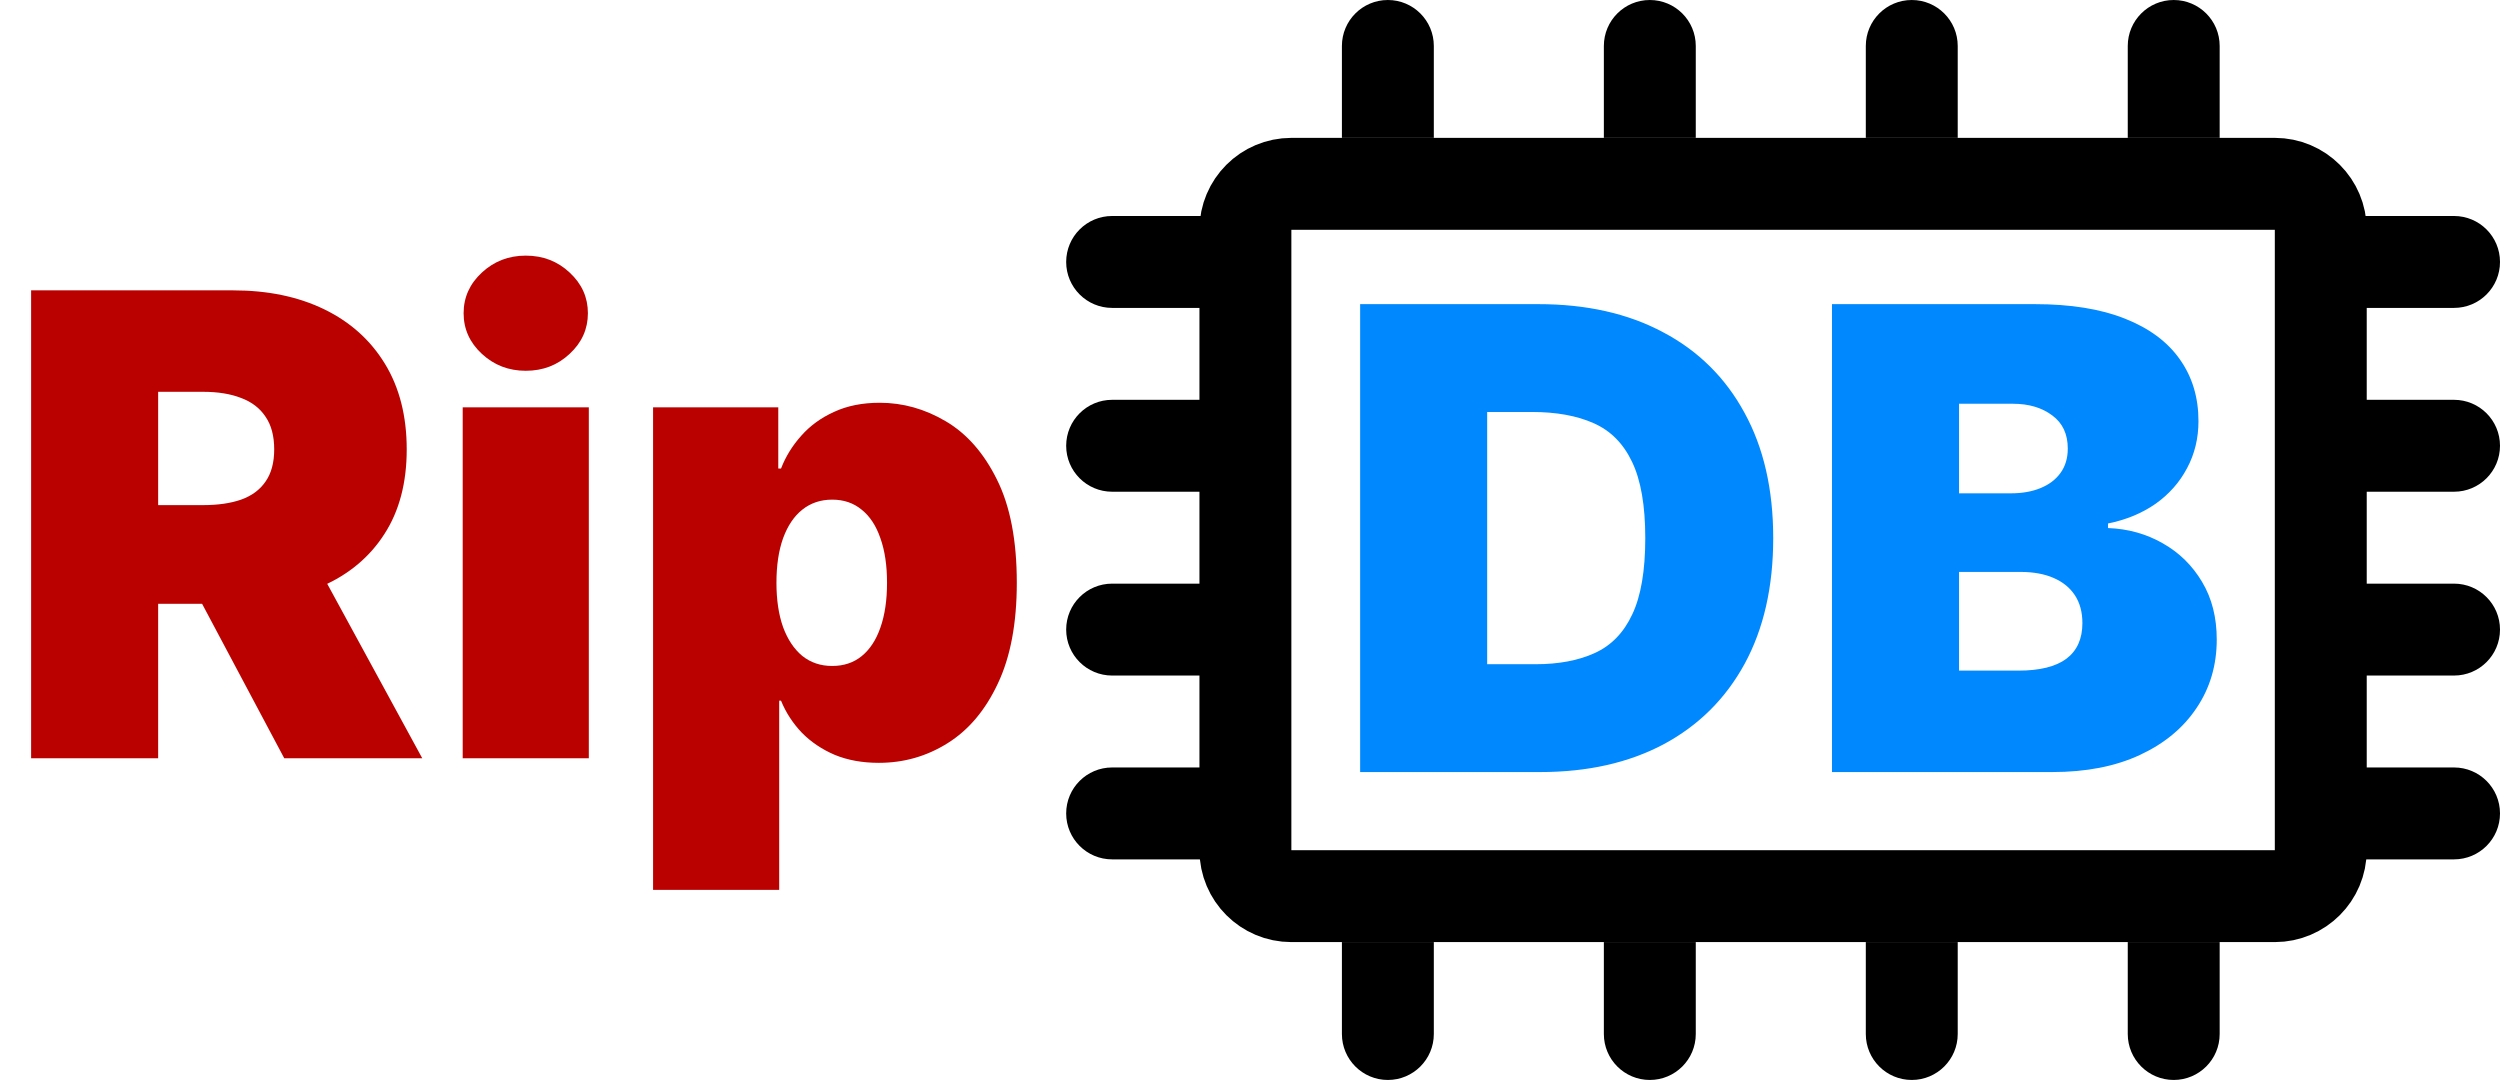
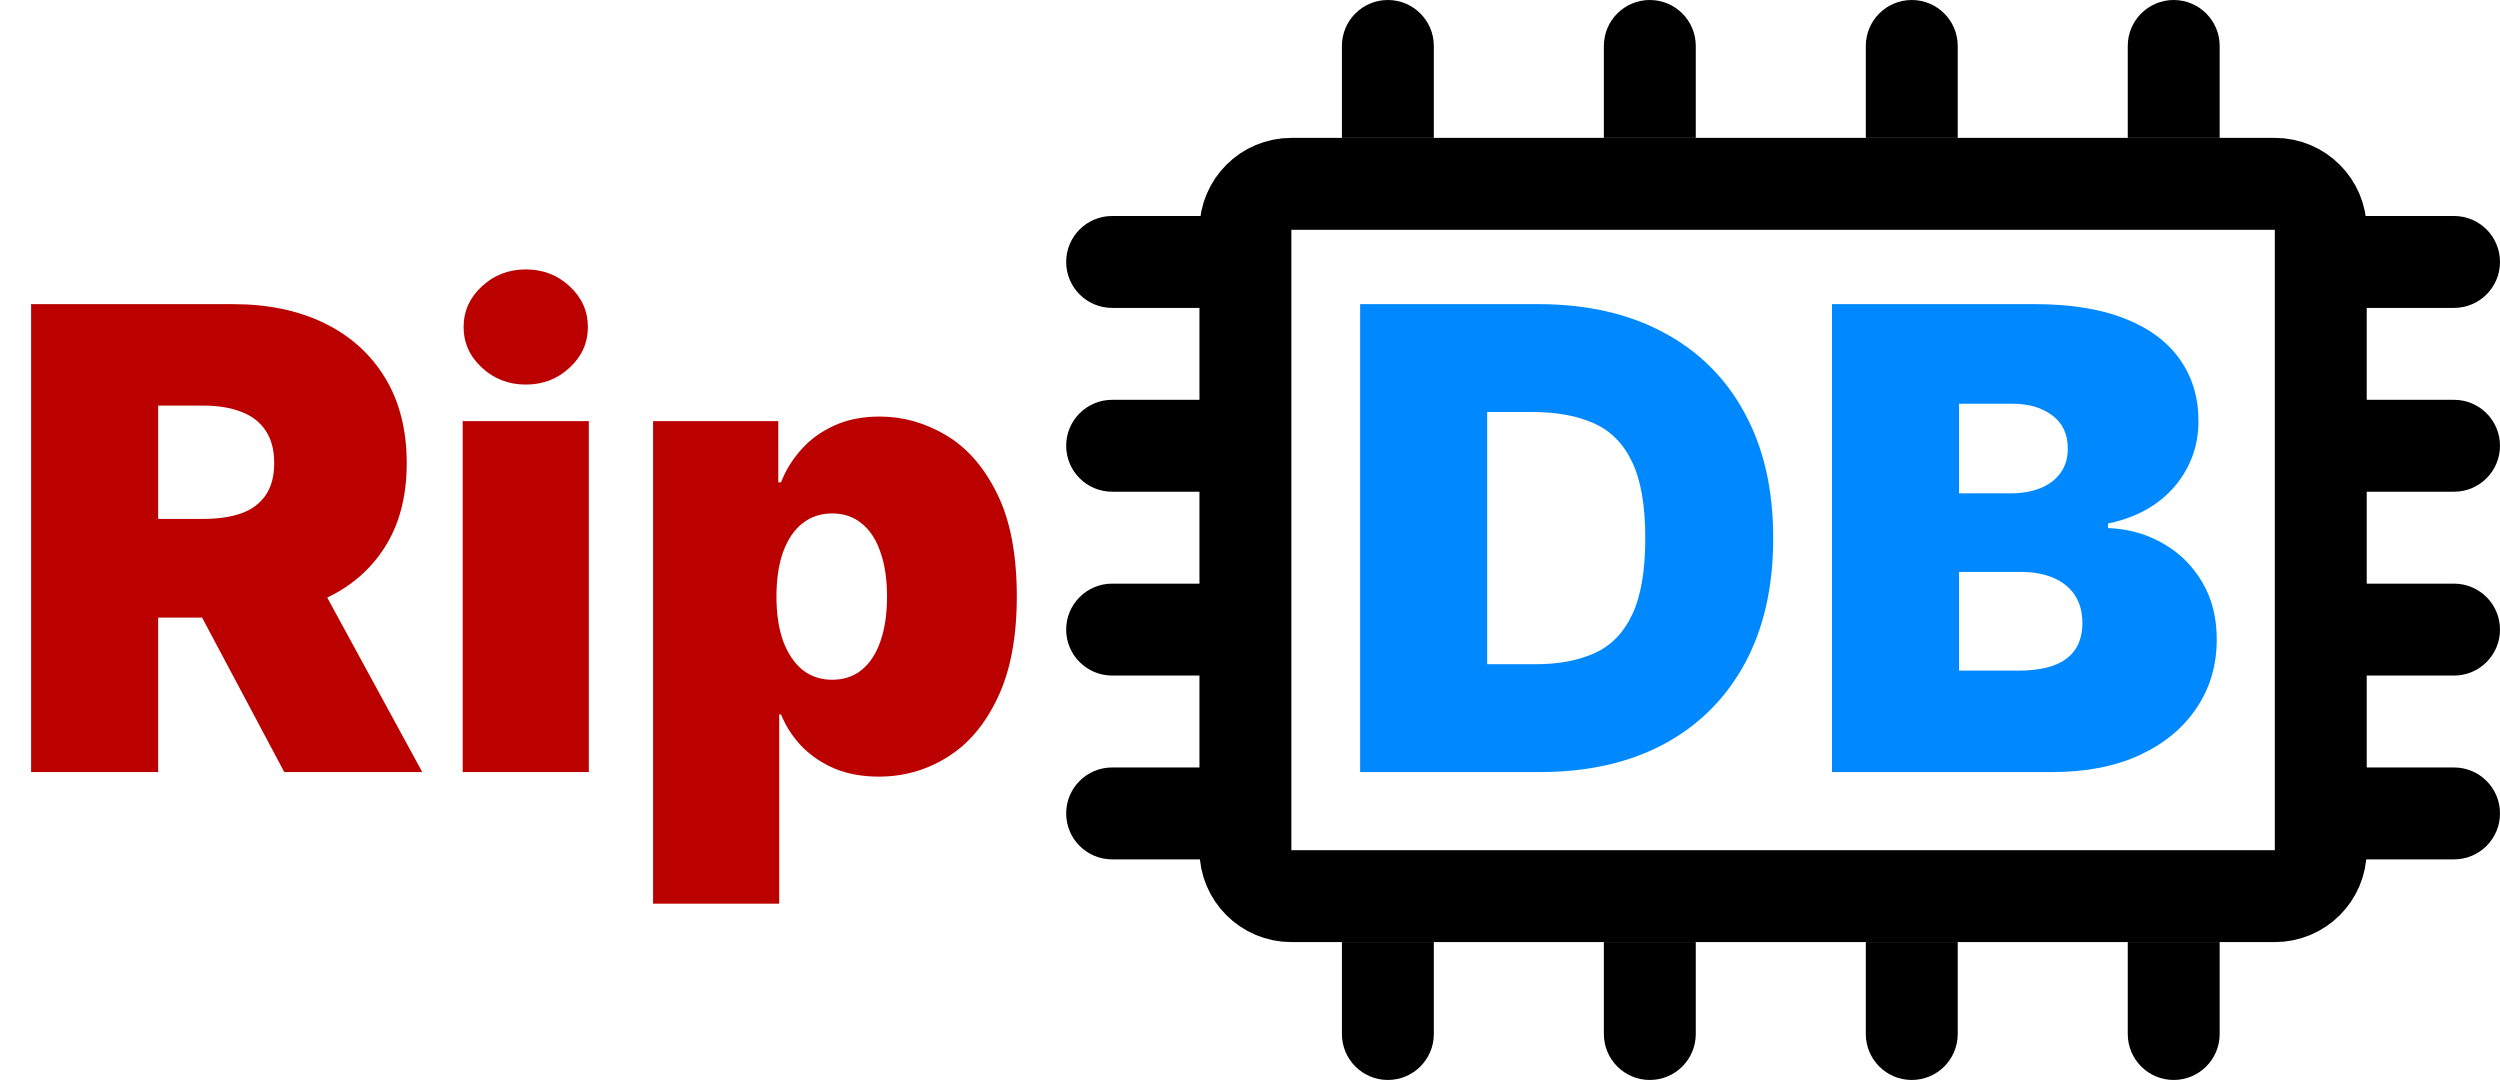
<svg xmlns="http://www.w3.org/2000/svg" width="544" height="235" viewBox="0 0 544 235" fill="none">
-   <path d="M312 10C312 4.477 307.523 -9.15369e-07 302 -6.85453e-07C296.477 -4.55538e-07 292 4.477 292 10L302 10L312 10ZM302 30L312 30L312 10L302 10L292 10L292 30L302 30Z" fill="black" />
-   <path d="M369 10C369 4.477 364.523 -7.83989e-07 359 -6.85453e-07C353.477 -5.86918e-07 349 4.477 349 10L359 10L369 10ZM359 30L369 30L369 10L359 10L349 10L349 30L359 30Z" fill="black" />
-   <path d="M426 10C426 4.477 421.523 -7.83989e-07 416 -6.85453e-07C410.477 -5.86918e-07 406 4.477 406 10L416 10L426 10ZM416 30L426 30L426 10L416 10L406 10L406 30L416 30Z" fill="black" />
-   <path d="M483 10C483 4.477 478.523 -7.83989e-07 473 -6.85453e-07C467.477 -5.86918e-07 463 4.477 463 10L473 10L483 10ZM473 30L483 30L483 10L473 10L463 10L463 30L473 30Z" fill="black" />
+   <path d="M312 10C312 4.477 307.523 -2.29916e-07 302 0C296.477 2.29916e-07 292 4.477 292 10L302 10L312 10ZM302 30L312 30L312 10L302 10L292 10L292 30L302 30Z" fill="black" />
+   <path d="M369 10C369 4.477 364.523 -9.85352e-08 359 0C353.477 9.85352e-08 349 4.477 349 10L359 10L369 10ZM359 30L369 30L369 10L359 10L349 10L349 30L359 30Z" fill="black" />
+   <path d="M426 10C426 4.477 421.523 -9.85352e-08 416 0C410.477 9.85352e-08 406 4.477 406 10L416 10L426 10ZM416 30L426 30L426 10L416 10L406 10L406 30L416 30Z" fill="black" />
+   <path d="M483 10C483 4.477 478.523 -9.85352e-08 473 0C467.477 9.85352e-08 463 4.477 463 10L473 10L483 10ZM473 30L483 30L483 10L473 10L463 10L463 30L473 30Z" fill="black" />
  <path d="M292 225C292 230.523 296.477 235 302 235C307.523 235 312 230.523 312 225L302 225L292 225ZM302 225L312 225L312 205L302 205L292 205L292 225L302 225Z" fill="black" />
  <path d="M349 225C349 230.523 353.477 235 359 235C364.523 235 369 230.523 369 225L359 225L349 225ZM359 225L369 225L369 205L359 205L349 205L349 225L359 225Z" fill="black" />
  <path d="M406 225C406 230.523 410.477 235 416 235C421.523 235 426 230.523 426 225L416 225L406 225ZM416 225L426 225L426 205L416 205L406 205L406 225L416 225Z" fill="black" />
  <path d="M463 225C463 230.523 467.477 235 473 235C478.523 235 483 230.523 483 225L473 225L463 225ZM473 225L483 225L483 205L473 205L463 205L463 225L473 225Z" fill="black" />
  <path d="M242 47C236.477 47 232 51.477 232 57C232 62.523 236.477 67 242 67L242 57L242 47ZM242 57L242 67L262 67L262 57L262 47L242 47L242 57Z" fill="black" />
  <path d="M242 87C236.477 87 232 91.477 232 97C232 102.523 236.477 107 242 107L242 97L242 87ZM242 97L242 107L262 107L262 97L262 87L242 87L242 97Z" fill="black" />
  <path d="M242 127C236.477 127 232 131.477 232 137C232 142.523 236.477 147 242 147L242 137L242 127ZM242 137L242 147L262 147L262 137L262 127L242 127L242 137Z" fill="black" />
  <path d="M242 167C236.477 167 232 171.477 232 177C232 182.523 236.477 187 242 187L242 177L242 167ZM242 177L242 187L262 187L262 177L262 167L242 167L242 177Z" fill="black" />
  <path d="M534 67C539.523 67 544 62.523 544 57C544 51.477 539.523 47 534 47L534 57L534 67ZM514 57L514 67L534 67L534 57L534 47L514 47L514 57Z" fill="black" />
  <path d="M534 107C539.523 107 544 102.523 544 97C544 91.477 539.523 87 534 87L534 97L534 107ZM514 97L514 107L534 107L534 97L534 87L514 87L514 97Z" fill="black" />
  <path d="M534 147C539.523 147 544 142.523 544 137C544 131.477 539.523 127 534 127L534 137L534 147ZM514 137L514 147L534 147L534 137L534 127L514 127L514 137Z" fill="black" />
  <path d="M534 187C539.523 187 544 182.523 544 177C544 171.477 539.523 167 534 167L534 177L534 187ZM514 177L514 187L534 187L534 177L534 167L514 167L514 177Z" fill="black" />
+   <rect x="271" y="40" width="234" height="155" rx="10" stroke="black" stroke-width="20" />
  <path d="M335.143 168H295.967V66.182H334.745C345.219 66.182 354.267 68.22 361.89 72.297C369.546 76.34 375.446 82.174 379.589 89.797C383.765 97.387 385.853 106.485 385.853 117.091C385.853 127.697 383.782 136.812 379.639 144.435C375.496 152.025 369.629 157.858 362.039 161.935C354.449 165.978 345.484 168 335.143 168ZM323.609 144.534H334.149C339.186 144.534 343.479 143.722 347.025 142.098C350.605 140.474 353.322 137.673 355.178 133.696C357.068 129.719 358.012 124.184 358.012 117.091C358.012 109.998 357.051 104.463 355.129 100.486C353.24 96.508 350.455 93.708 346.776 92.084C343.131 90.46 338.656 89.648 333.353 89.648H323.609V144.534ZM398.643 168V66.182H442.79C450.546 66.182 457.059 67.226 462.329 69.314C467.632 71.402 471.626 74.352 474.31 78.163C477.028 81.975 478.387 86.466 478.387 91.636C478.387 95.382 477.558 98.795 475.901 101.878C474.277 104.96 471.99 107.545 469.04 109.634C466.09 111.688 462.644 113.114 458.699 113.909V114.903C463.074 115.069 467.052 116.179 470.631 118.234C474.211 120.256 477.061 123.057 479.182 126.636C481.304 130.183 482.364 134.359 482.364 139.165C482.364 144.733 480.906 149.688 477.989 154.03C475.106 158.372 470.996 161.786 465.66 164.271C460.323 166.757 453.96 168 446.569 168H398.643ZM426.285 145.926H439.211C443.851 145.926 447.331 145.064 449.651 143.341C451.971 141.584 453.131 138.999 453.131 135.585C453.131 133.199 452.584 131.177 451.491 129.52C450.397 127.863 448.839 126.603 446.817 125.741C444.829 124.88 442.426 124.449 439.608 124.449H426.285V145.926ZM426.285 107.347H437.62C440.039 107.347 442.177 106.965 444.033 106.203C445.889 105.441 447.331 104.347 448.358 102.922C449.419 101.464 449.949 99.69 449.949 97.602C449.949 94.454 448.823 92.051 446.569 90.394C444.315 88.703 441.465 87.858 438.018 87.858H426.285V107.347Z" fill="#0088FF" />
-   <rect x="271" y="40" width="234" height="155" rx="10" stroke="black" stroke-width="20" />
-   <path d="M6.77 165V63.182H50.718C58.275 63.182 64.887 64.557 70.555 67.308C76.223 70.059 80.631 74.02 83.779 79.19C86.928 84.361 88.502 90.559 88.502 97.784C88.502 105.076 86.878 111.224 83.63 116.229C80.415 121.233 75.891 125.012 70.058 127.564C64.258 130.116 57.48 131.392 49.724 131.392H23.474V109.915H44.156C47.404 109.915 50.172 109.517 52.459 108.722C54.779 107.893 56.552 106.584 57.778 104.794C59.038 103.004 59.667 100.668 59.667 97.784C59.667 94.867 59.038 92.498 57.778 90.675C56.552 88.819 54.779 87.46 52.459 86.598C50.172 85.703 47.404 85.256 44.156 85.256H34.412V165H6.77ZM66.429 118.267L91.883 165H61.855L36.997 118.267H66.429ZM100.683 165V88.636H128.126V165H100.683ZM114.404 80.682C110.692 80.682 107.511 79.456 104.859 77.003C102.208 74.55 100.882 71.6 100.882 68.153C100.882 64.706 102.208 61.757 104.859 59.304C107.511 56.851 110.692 55.625 114.404 55.625C118.15 55.625 121.332 56.851 123.95 59.304C126.601 61.757 127.927 64.706 127.927 68.153C127.927 71.6 126.601 74.55 123.95 77.003C121.332 79.456 118.15 80.682 114.404 80.682ZM142.109 193.636V88.636H169.353V101.96H169.95C170.944 99.375 172.402 97.005 174.325 94.851C176.247 92.663 178.633 90.923 181.484 89.631C184.334 88.305 187.648 87.642 191.427 87.642C196.465 87.642 201.254 88.984 205.795 91.669C210.369 94.354 214.081 98.579 216.931 104.347C219.815 110.114 221.256 117.604 221.256 126.818C221.256 135.634 219.881 142.943 217.13 148.743C214.412 154.543 210.766 158.868 206.192 161.719C201.652 164.569 196.664 165.994 191.228 165.994C187.648 165.994 184.45 165.414 181.633 164.254C178.849 163.061 176.462 161.454 174.474 159.432C172.518 157.377 171.01 155.057 169.95 152.472H169.552V193.636H142.109ZM168.955 126.818C168.955 130.53 169.436 133.745 170.397 136.463C171.391 139.148 172.783 141.236 174.573 142.727C176.396 144.186 178.567 144.915 181.086 144.915C183.605 144.915 185.743 144.202 187.499 142.777C189.289 141.319 190.648 139.247 191.576 136.562C192.537 133.845 193.018 130.597 193.018 126.818C193.018 123.04 192.537 119.808 191.576 117.124C190.648 114.406 189.289 112.334 187.499 110.909C185.743 109.451 183.605 108.722 181.086 108.722C178.567 108.722 176.396 109.451 174.573 110.909C172.783 112.334 171.391 114.406 170.397 117.124C169.436 119.808 168.955 123.04 168.955 126.818Z" fill="#BB0000" />
+   <path d="M6.77 168V66.182H50.718C58.275 66.182 64.887 67.557 70.555 70.308C76.223 73.059 80.631 77.02 83.779 82.19C86.928 87.361 88.502 93.559 88.502 100.784C88.502 108.076 86.878 114.224 83.63 119.229C80.415 124.233 75.891 128.012 70.058 130.564C64.258 133.116 57.48 134.392 49.724 134.392H23.474V112.915H44.156C47.404 112.915 50.172 112.517 52.459 111.722C54.779 110.893 56.552 109.584 57.778 107.794C59.038 106.004 59.667 103.668 59.667 100.784C59.667 97.867 59.038 95.498 57.778 93.675C56.552 91.819 54.779 90.46 52.459 89.598C50.172 88.703 47.404 88.256 44.156 88.256H34.412V168H6.77ZM66.429 121.267L91.883 168H61.855L36.997 121.267H66.429ZM100.683 168V91.636H128.126V168H100.683ZM114.404 83.682C110.692 83.682 107.511 82.456 104.859 80.003C102.208 77.55 100.882 74.6 100.882 71.153C100.882 67.706 102.208 64.757 104.859 62.304C107.511 59.851 110.692 58.625 114.404 58.625C118.15 58.625 121.332 59.851 123.95 62.304C126.601 64.757 127.927 67.706 127.927 71.153C127.927 74.6 126.601 77.55 123.95 80.003C121.332 82.456 118.15 83.682 114.404 83.682ZM142.109 196.636V91.636H169.353V104.96H169.95C170.944 102.375 172.402 100.005 174.325 97.851C176.247 95.663 178.633 93.923 181.484 92.631C184.334 91.305 187.648 90.642 191.427 90.642C196.465 90.642 201.254 91.984 205.795 94.669C210.369 97.354 214.081 101.58 216.931 107.347C219.815 113.114 221.256 120.604 221.256 129.818C221.256 138.634 219.881 145.943 217.13 151.743C214.412 157.543 210.766 161.868 206.192 164.719C201.652 167.569 196.664 168.994 191.228 168.994C187.648 168.994 184.45 168.414 181.633 167.254C178.849 166.061 176.462 164.454 174.474 162.432C172.518 160.377 171.01 158.057 169.95 155.472H169.552V196.636H142.109ZM168.955 129.818C168.955 133.53 169.436 136.745 170.397 139.463C171.391 142.148 172.783 144.236 174.573 145.727C176.396 147.186 178.567 147.915 181.086 147.915C183.605 147.915 185.743 147.202 187.499 145.777C189.289 144.319 190.648 142.247 191.576 139.562C192.537 136.845 193.018 133.597 193.018 129.818C193.018 126.04 192.537 122.808 191.576 120.124C190.648 117.406 189.289 115.334 187.499 113.909C185.743 112.451 183.605 111.722 181.086 111.722C178.567 111.722 176.396 112.451 174.573 113.909C172.783 115.334 171.391 117.406 170.397 120.124C169.436 122.808 168.955 126.04 168.955 129.818Z" fill="#BB0000" />
</svg>
